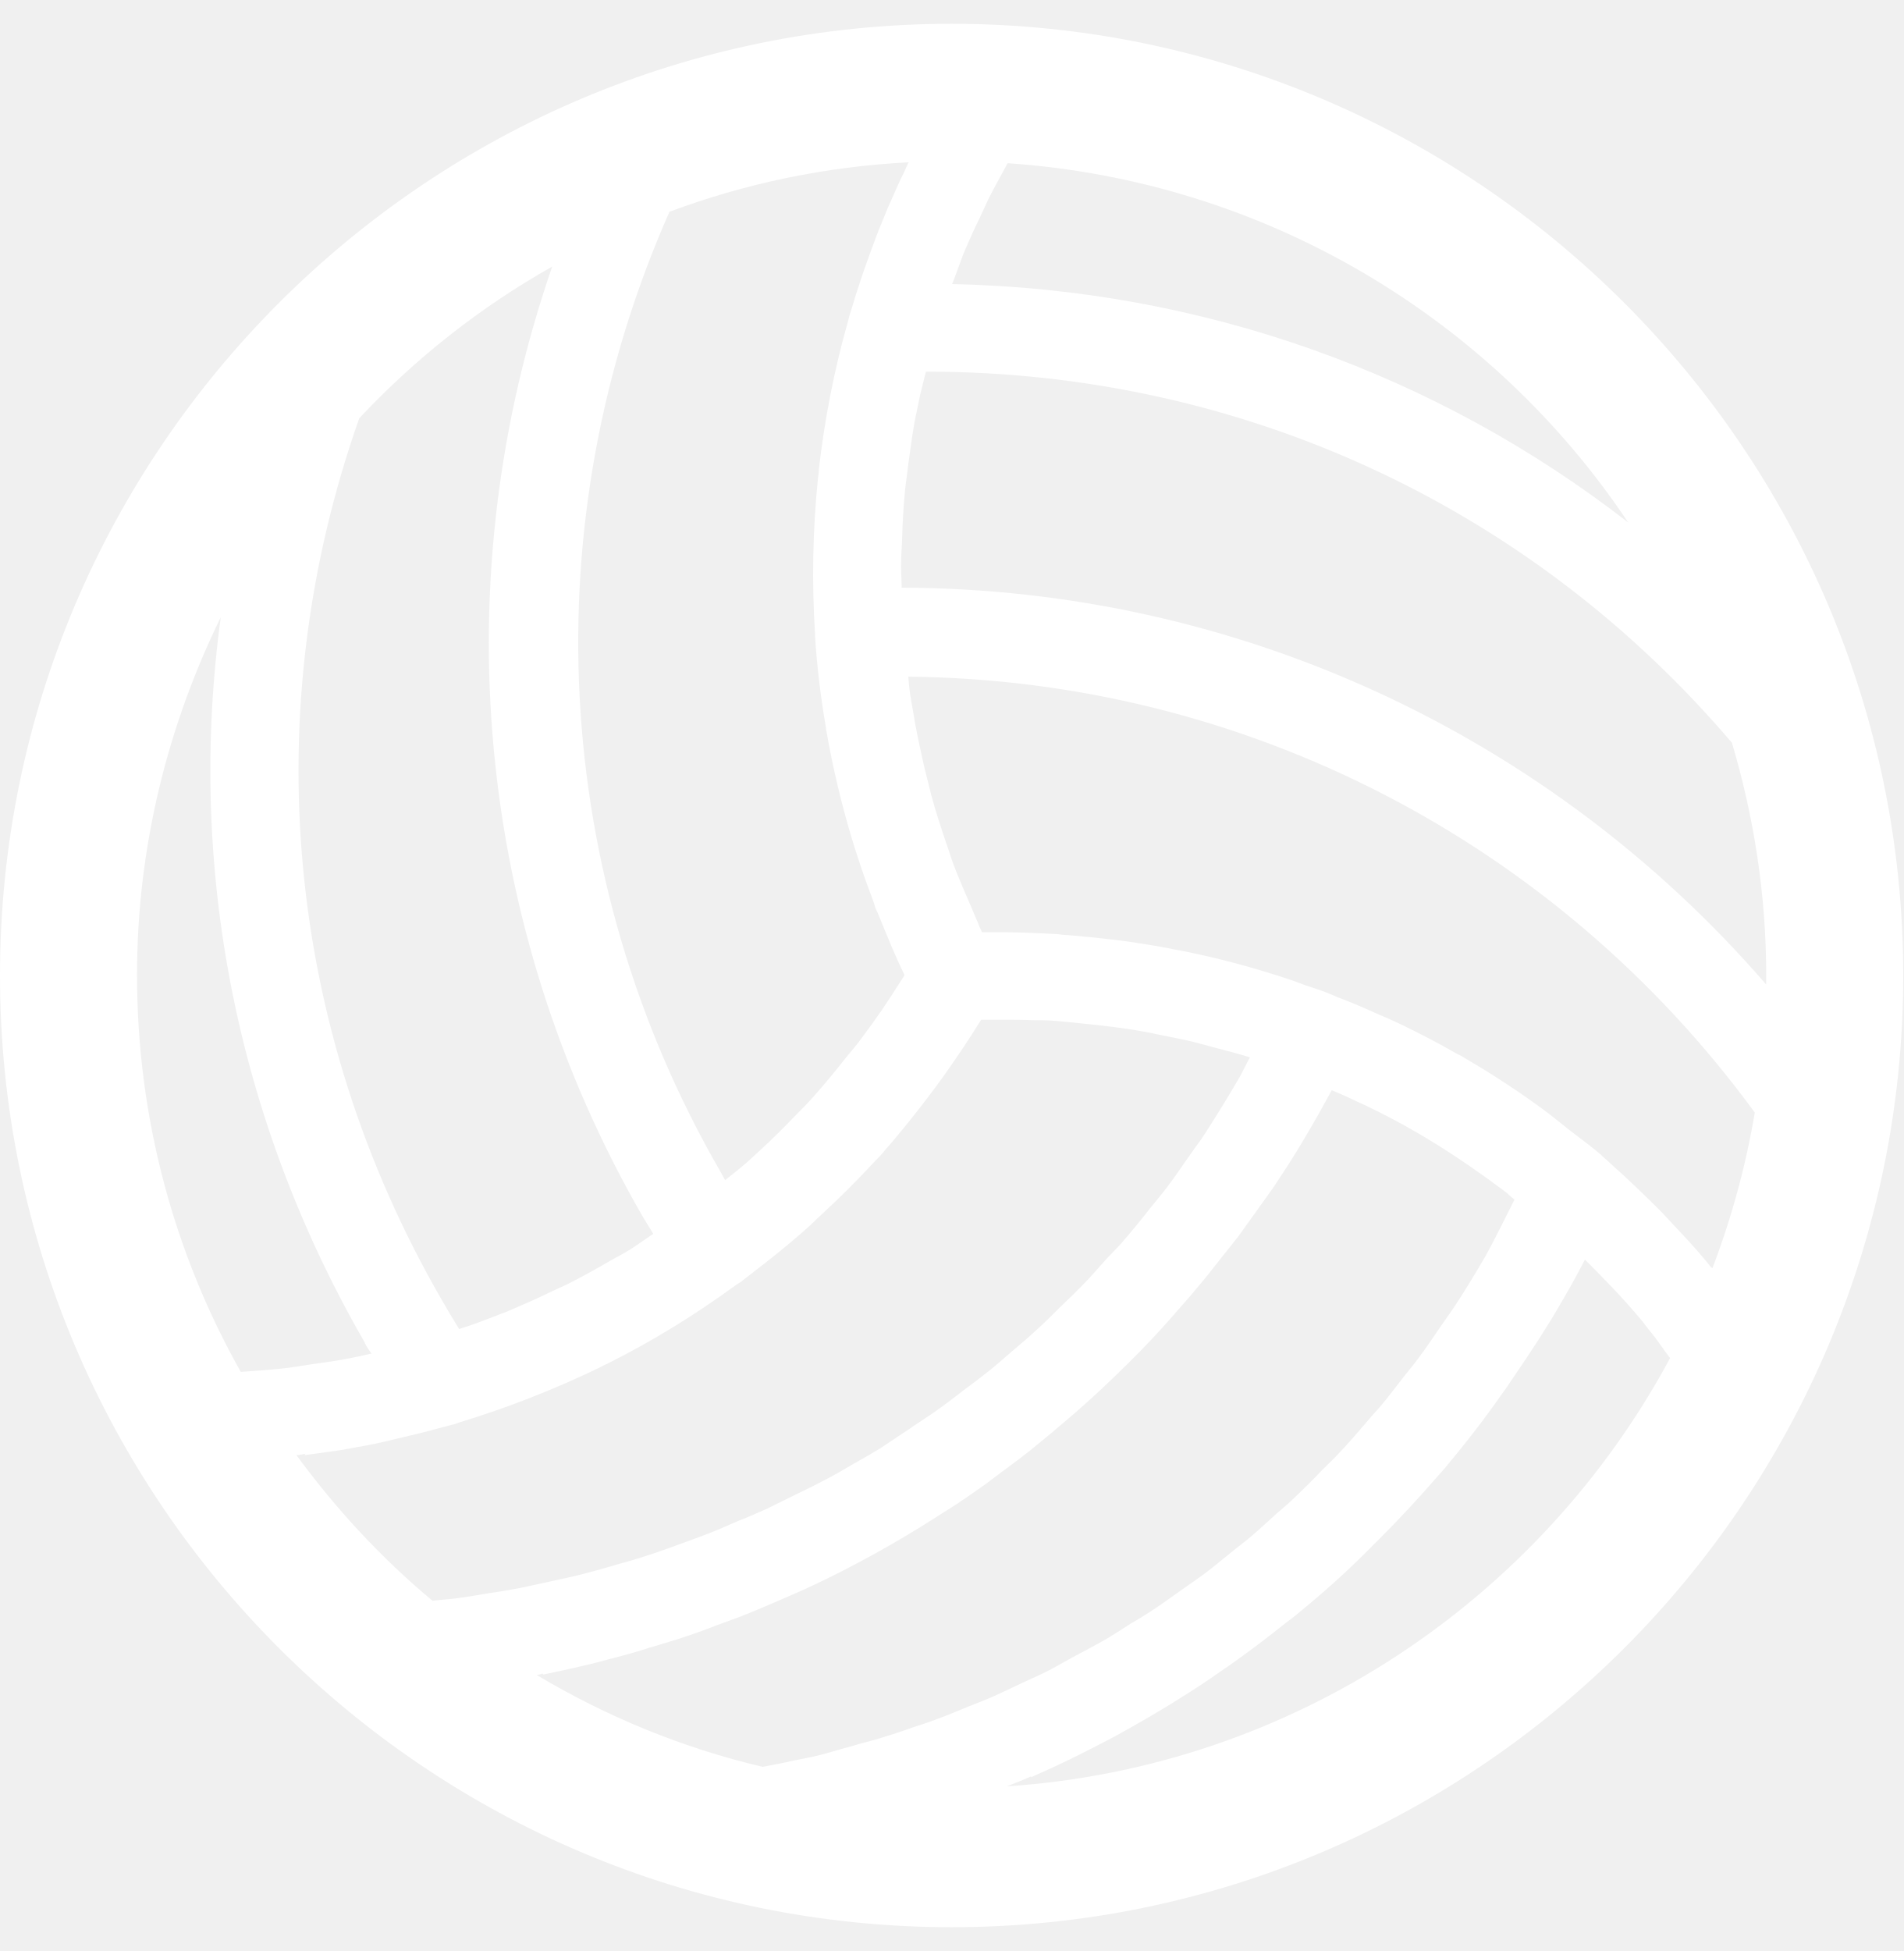
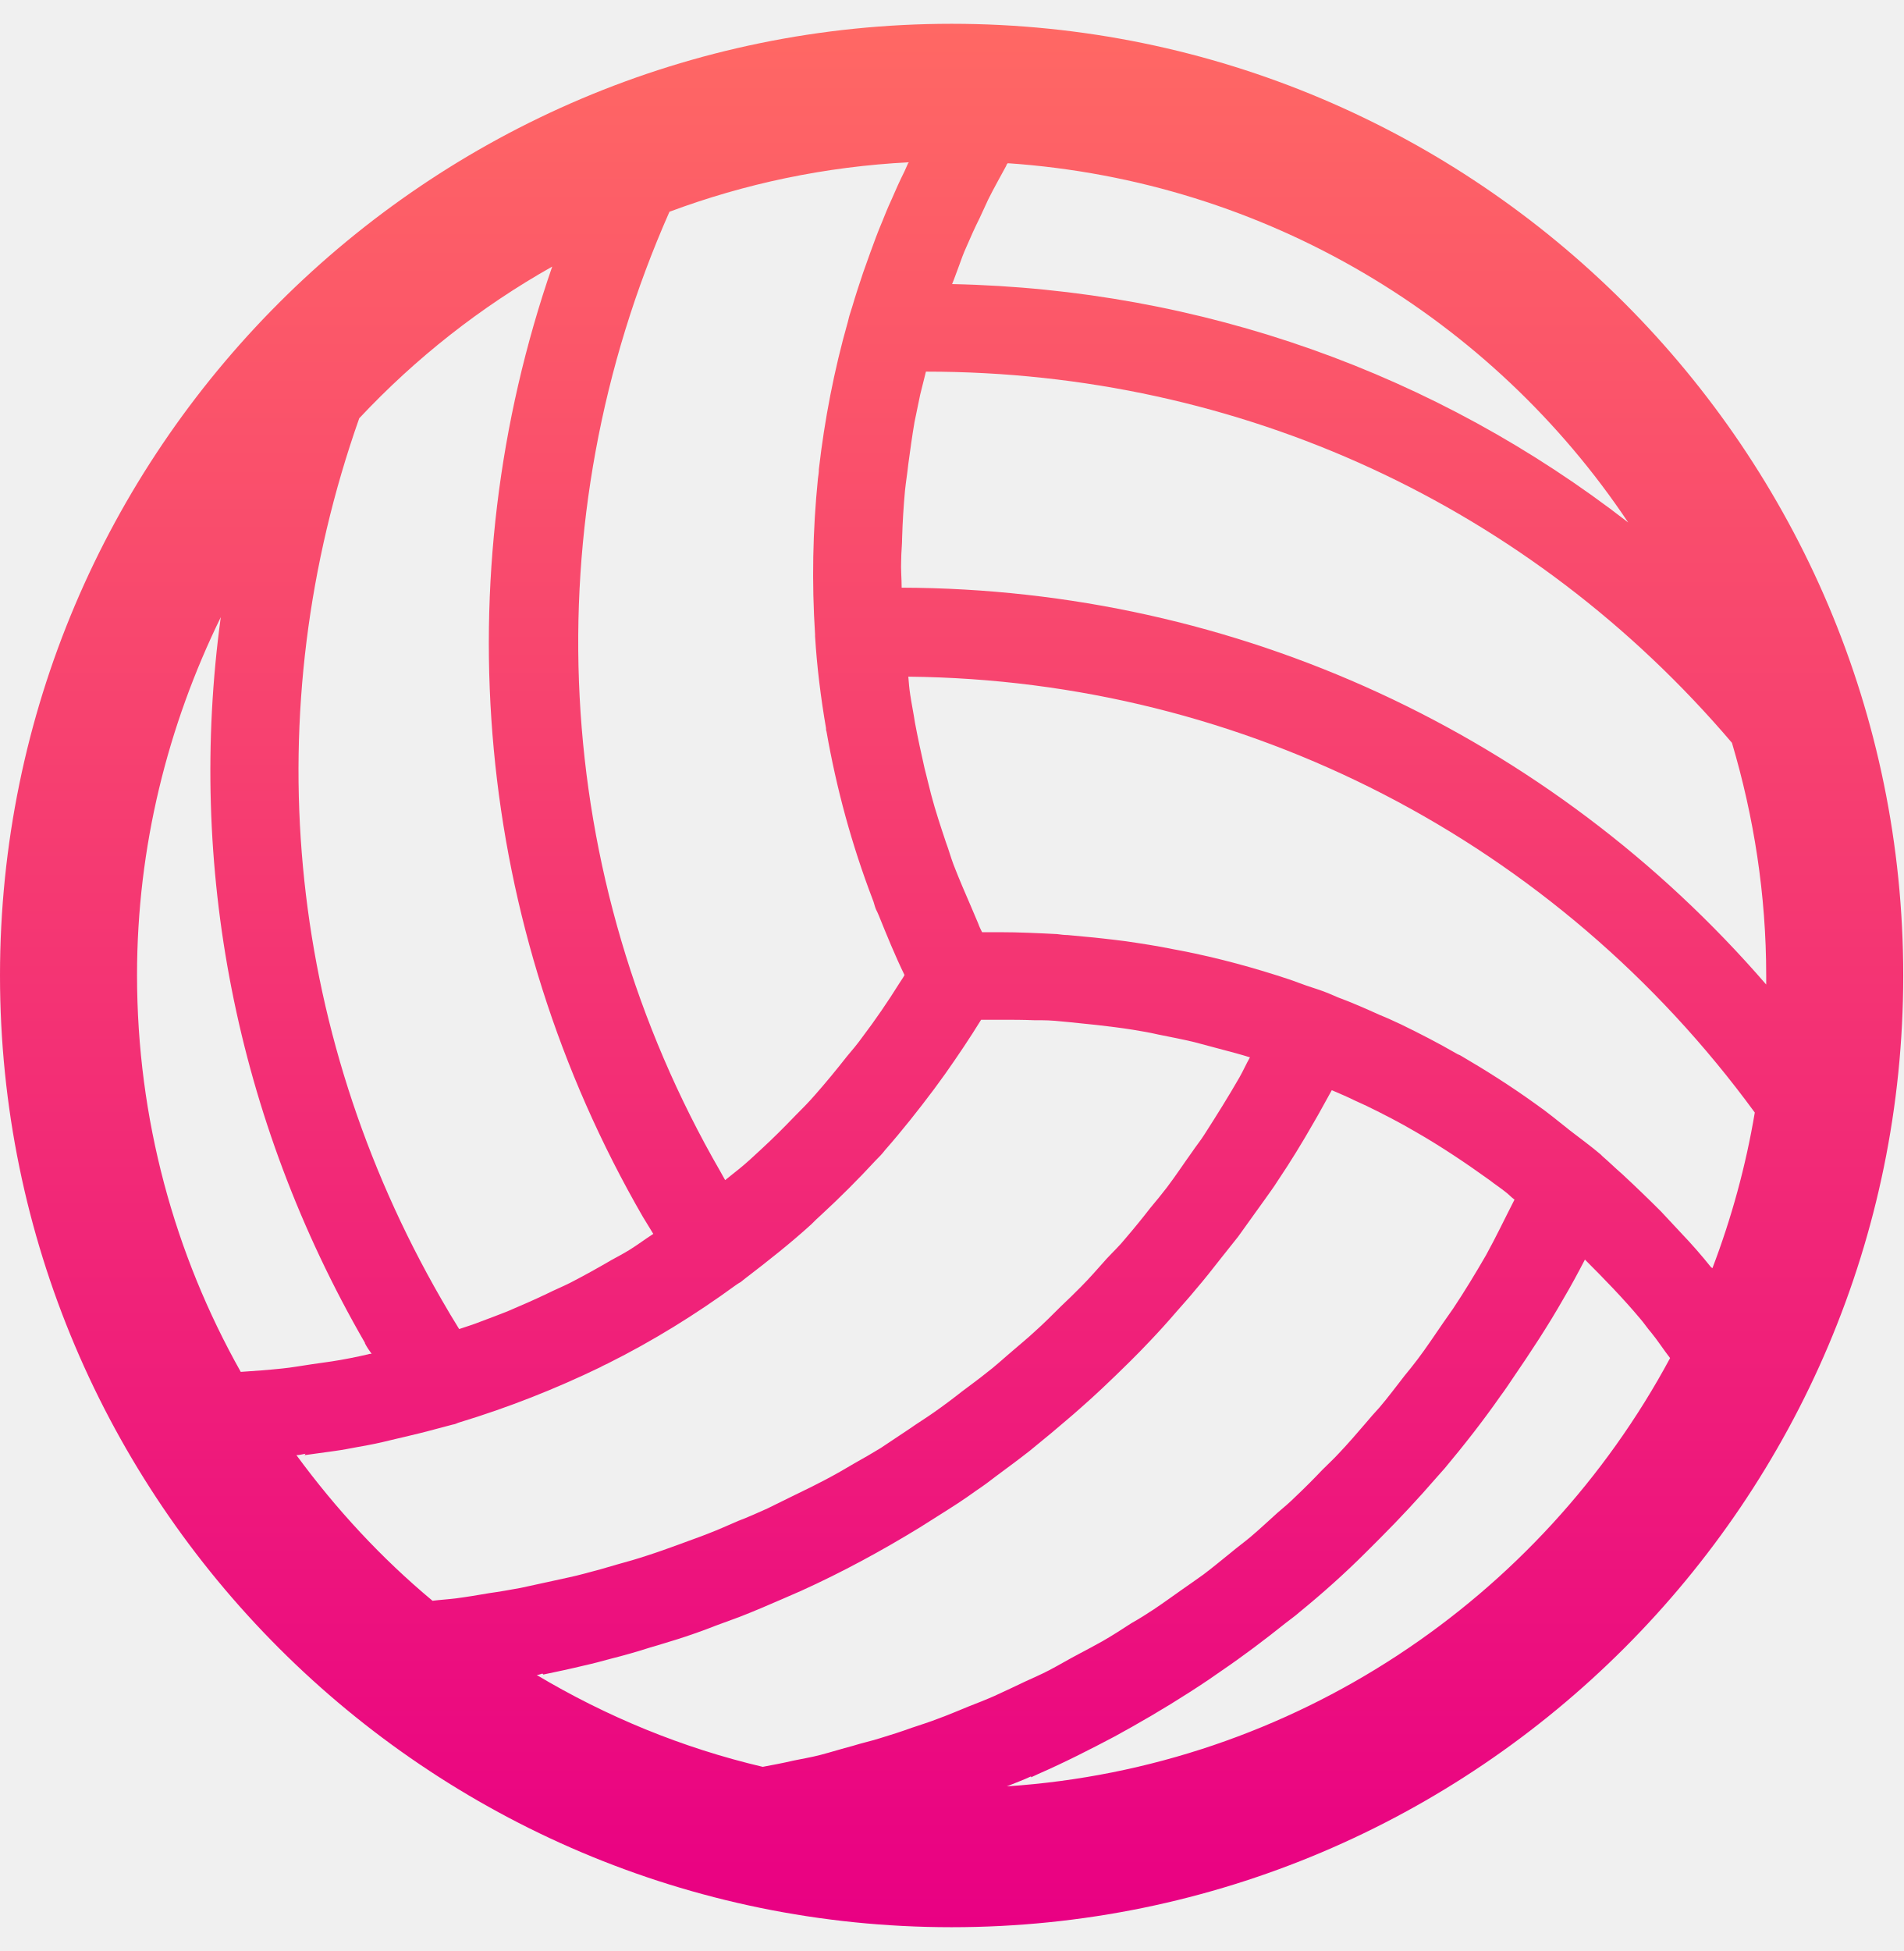
<svg xmlns="http://www.w3.org/2000/svg" width="40" height="41" viewBox="0 0 40 41" fill="none">
-   <path d="M20 0.5C8.97 0.5 1.52588e-05 9.47 1.52588e-05 20.5C1.52588e-05 31.53 8.97 40.5 20 40.5C31.03 40.5 40 31.53 40 20.5C40 9.47 31.03 0.5 20 0.5ZM11.61 5.59C9.33 12.17 9.97 19.44 13.51 25.57C13.58 25.69 13.66 25.81 13.73 25.93C13.56 26.04 13.4 26.16 13.24 26.26C13.11 26.34 12.98 26.41 12.85 26.48C12.56 26.65 12.27 26.81 11.98 26.96C11.82 27.04 11.65 27.11 11.49 27.19C11.22 27.32 10.94 27.44 10.66 27.56C10.48 27.63 10.3 27.7 10.11 27.77C9.96 27.83 9.8 27.88 9.65 27.93C9.52 27.72 9.4 27.52 9.28 27.31C5.99 21.61 5.38 14.94 7.55 8.79C8.73 7.53 10.1 6.45 11.61 5.6V5.59ZM37.12 20.5C37.12 20.56 37.12 20.63 37.12 20.69C32.58 15.44 26 12.37 18.95 12.35C18.95 12.16 18.93 11.96 18.94 11.77C18.94 11.61 18.96 11.45 18.96 11.29C18.97 10.96 18.99 10.64 19.02 10.31C19.04 10.12 19.07 9.94 19.09 9.75C19.13 9.46 19.17 9.16 19.22 8.87C19.26 8.68 19.3 8.48 19.34 8.29C19.38 8.13 19.42 7.97 19.46 7.81H19.47C26.07 7.81 32.16 10.63 36.4 15.61C36.86 17.16 37.12 18.8 37.12 20.5ZM35.96 26.63C35.76 26.38 35.55 26.14 35.33 25.91C35.19 25.76 35.05 25.61 34.91 25.46C34.64 25.19 34.37 24.93 34.09 24.67C33.95 24.55 33.82 24.42 33.68 24.3C33.67 24.29 33.65 24.27 33.64 24.26C33.44 24.09 33.22 23.93 33 23.76C32.76 23.57 32.52 23.37 32.26 23.19C31.76 22.83 31.24 22.5 30.71 22.19C30.68 22.17 30.64 22.16 30.61 22.14C30.23 21.92 29.84 21.72 29.45 21.53C29.3 21.46 29.15 21.39 29 21.33C28.71 21.2 28.42 21.07 28.12 20.96C28.05 20.93 27.98 20.9 27.91 20.87C27.76 20.81 27.6 20.76 27.45 20.71C27.34 20.67 27.23 20.63 27.12 20.59C26.37 20.34 25.6 20.13 24.83 19.98C24.78 19.97 24.72 19.96 24.67 19.95C24.33 19.88 24 19.83 23.66 19.78C23.58 19.77 23.5 19.76 23.42 19.75C23.09 19.71 22.77 19.68 22.44 19.65C22.37 19.65 22.29 19.64 22.22 19.63C21.82 19.61 21.42 19.59 21.02 19.59C20.89 19.59 20.77 19.59 20.64 19.59C20.61 19.53 20.58 19.47 20.56 19.41C20.51 19.3 20.47 19.19 20.42 19.08C20.29 18.78 20.16 18.48 20.04 18.17C19.98 18.01 19.94 17.86 19.88 17.7C19.77 17.37 19.66 17.04 19.57 16.7C19.52 16.51 19.48 16.33 19.43 16.14C19.36 15.83 19.29 15.51 19.23 15.19C19.2 14.99 19.16 14.8 19.13 14.6C19.11 14.47 19.1 14.35 19.09 14.22C26.17 14.29 32.72 17.69 36.88 23.38C36.69 24.51 36.39 25.6 35.99 26.65L35.96 26.63ZM20.01 5.97C20.06 5.85 20.1 5.73 20.15 5.6C20.2 5.46 20.25 5.32 20.31 5.19C20.4 4.98 20.49 4.78 20.59 4.58C20.65 4.45 20.71 4.32 20.77 4.19C20.89 3.95 21.02 3.72 21.15 3.48C21.15 3.46 21.17 3.44 21.18 3.43C26.61 3.8 31.36 6.7 34.22 10.98C30.19 7.85 25.26 6.08 20.01 5.97ZM19.09 3.42C19.06 3.48 19.04 3.54 19.01 3.6C18.91 3.8 18.82 4 18.73 4.21C18.66 4.36 18.6 4.51 18.54 4.66C18.45 4.87 18.37 5.09 18.29 5.31C18.24 5.45 18.19 5.59 18.14 5.73C18.06 5.97 17.98 6.21 17.91 6.45C17.89 6.51 17.87 6.58 17.85 6.64C17.84 6.68 17.83 6.72 17.82 6.76C17.53 7.78 17.33 8.82 17.21 9.86C17.21 9.93 17.2 9.99 17.19 10.06C17.08 11.15 17.06 12.24 17.13 13.33V13.35C17.13 13.35 17.13 13.36 17.13 13.37C17.17 14.02 17.25 14.66 17.36 15.3C17.36 15.32 17.36 15.35 17.37 15.37C17.58 16.57 17.9 17.75 18.34 18.9C18.37 18.97 18.38 19.04 18.41 19.11C18.43 19.15 18.45 19.19 18.47 19.24C18.64 19.66 18.81 20.08 19.01 20.49C18.98 20.55 18.94 20.6 18.91 20.65C18.66 21.05 18.4 21.43 18.12 21.8C18.02 21.94 17.91 22.07 17.8 22.2C17.58 22.48 17.35 22.76 17.12 23.02C16.99 23.17 16.85 23.31 16.71 23.45C16.48 23.69 16.25 23.92 16 24.15C15.85 24.29 15.7 24.43 15.54 24.56C15.44 24.64 15.34 24.72 15.24 24.8C15.21 24.74 15.17 24.68 15.14 24.62C11.56 18.42 11.19 10.96 14.07 4.45C15.65 3.86 17.34 3.5 19.11 3.41L19.09 3.42ZM7.67 28.23C7.71 28.31 7.76 28.38 7.81 28.45C7.79 28.45 7.76 28.45 7.74 28.46C7.48 28.52 7.23 28.57 6.97 28.61C6.83 28.63 6.69 28.65 6.55 28.67C6.34 28.7 6.13 28.74 5.92 28.76C5.64 28.79 5.35 28.81 5.06 28.83C3.67 26.36 2.88 23.52 2.88 20.49C2.88 17.79 3.53 15.24 4.64 12.97C3.93 18.19 4.95 23.51 7.67 28.22V28.23ZM6.4 30.58C6.62 30.55 6.83 30.52 7.05 30.49C7.2 30.47 7.35 30.44 7.51 30.41C7.75 30.37 7.99 30.32 8.23 30.26C8.36 30.23 8.48 30.2 8.61 30.17C8.87 30.11 9.13 30.04 9.39 29.97C9.44 29.96 9.49 29.94 9.55 29.93C9.59 29.92 9.62 29.9 9.66 29.89C10.68 29.58 11.67 29.19 12.62 28.73C12.67 28.7 12.72 28.68 12.78 28.65C13.72 28.18 14.61 27.63 15.46 27.01C15.49 26.99 15.53 26.96 15.57 26.94C15.61 26.91 15.64 26.88 15.67 26.86C16.14 26.5 16.61 26.13 17.05 25.73C17.12 25.66 17.19 25.59 17.27 25.52C17.66 25.16 18.04 24.78 18.4 24.39C18.47 24.32 18.54 24.25 18.6 24.17C18.96 23.76 19.3 23.33 19.63 22.89C19.71 22.78 19.79 22.67 19.87 22.56C20.13 22.19 20.38 21.82 20.62 21.43C20.67 21.43 20.72 21.43 20.78 21.43C20.87 21.43 20.96 21.43 21.04 21.43C21.27 21.43 21.5 21.43 21.74 21.44C21.79 21.44 21.83 21.44 21.88 21.44C22.08 21.44 22.27 21.46 22.47 21.48C22.66 21.5 22.86 21.52 23.05 21.54C23.31 21.57 23.56 21.6 23.81 21.64C23.99 21.67 24.17 21.7 24.34 21.74C24.59 21.79 24.85 21.84 25.1 21.9C25.3 21.95 25.5 22.01 25.7 22.06C25.89 22.11 26.08 22.16 26.27 22.22C26.19 22.36 26.13 22.5 26.05 22.64C25.82 23.04 25.57 23.44 25.32 23.83C25.24 23.96 25.14 24.08 25.06 24.2C24.88 24.45 24.71 24.71 24.52 24.96C24.41 25.1 24.3 25.24 24.18 25.38C24.01 25.6 23.83 25.82 23.65 26.03C23.53 26.18 23.39 26.31 23.26 26.45C23.08 26.65 22.91 26.85 22.72 27.04C22.58 27.18 22.44 27.32 22.3 27.45C22.12 27.63 21.94 27.81 21.75 27.98C21.6 28.12 21.44 28.25 21.29 28.38C21.1 28.54 20.92 28.71 20.72 28.86C20.56 28.99 20.39 29.11 20.22 29.24C20.03 29.39 19.83 29.54 19.63 29.68C19.46 29.8 19.28 29.91 19.11 30.03C18.91 30.16 18.71 30.3 18.51 30.43C18.33 30.54 18.14 30.65 17.96 30.75C17.76 30.87 17.55 30.99 17.34 31.1C17.15 31.2 16.95 31.3 16.76 31.39C16.55 31.49 16.34 31.6 16.13 31.7C15.93 31.79 15.73 31.88 15.52 31.96C15.31 32.05 15.09 32.15 14.88 32.23C14.68 32.31 14.47 32.38 14.26 32.46C14.04 32.54 13.82 32.62 13.6 32.69C13.39 32.76 13.18 32.82 12.96 32.88C12.73 32.95 12.51 33.01 12.28 33.07C12.06 33.13 11.85 33.17 11.63 33.22C11.4 33.27 11.17 33.32 10.94 33.37C10.72 33.41 10.5 33.45 10.28 33.48C10.05 33.52 9.81 33.56 9.58 33.59C9.42 33.61 9.25 33.62 9.09 33.64C8.01 32.74 7.06 31.71 6.23 30.58C6.29 30.58 6.36 30.56 6.42 30.55L6.4 30.58ZM11.42 35.19C11.71 35.13 11.99 35.07 12.28 35C12.46 34.96 12.65 34.91 12.83 34.86C13.11 34.79 13.39 34.71 13.67 34.62C13.85 34.57 14.03 34.51 14.2 34.46C14.49 34.37 14.77 34.27 15.05 34.16C15.21 34.1 15.38 34.04 15.54 33.98C15.85 33.86 16.15 33.73 16.45 33.6C16.58 33.54 16.71 33.49 16.84 33.43C17.7 33.04 18.53 32.59 19.33 32.1C19.46 32.02 19.58 31.94 19.71 31.86C19.98 31.69 20.25 31.52 20.51 31.33C20.66 31.23 20.81 31.12 20.95 31.01C21.18 30.84 21.41 30.67 21.64 30.49C21.79 30.37 21.94 30.24 22.09 30.12C22.3 29.94 22.52 29.76 22.72 29.58C22.87 29.45 23.02 29.31 23.16 29.18C23.36 28.99 23.56 28.8 23.75 28.61C23.89 28.47 24.03 28.33 24.17 28.18C24.36 27.98 24.55 27.77 24.73 27.56C24.86 27.41 24.99 27.27 25.12 27.11C25.31 26.89 25.49 26.66 25.67 26.43C25.79 26.28 25.9 26.14 26.02 25.99C26.21 25.73 26.39 25.47 26.58 25.21C26.67 25.08 26.77 24.95 26.85 24.82C27.12 24.42 27.37 24.01 27.61 23.59C27.74 23.37 27.86 23.14 27.99 22.91C28.15 22.98 28.32 23.05 28.48 23.13C28.56 23.17 28.64 23.2 28.72 23.24C29.07 23.41 29.42 23.59 29.76 23.79C30.3 24.1 30.82 24.45 31.32 24.81C31.42 24.89 31.53 24.96 31.63 25.04C31.7 25.09 31.76 25.16 31.83 25.21C31.63 25.6 31.44 26 31.23 26.38C31.01 26.76 30.78 27.14 30.54 27.5C30.47 27.6 30.4 27.7 30.33 27.8C30.15 28.06 29.98 28.32 29.79 28.57C29.7 28.69 29.61 28.8 29.52 28.91C29.34 29.14 29.17 29.37 28.99 29.58C28.89 29.69 28.79 29.8 28.7 29.91C28.52 30.12 28.33 30.34 28.14 30.54C28.03 30.66 27.91 30.77 27.79 30.89C27.61 31.08 27.42 31.27 27.23 31.45C27.11 31.57 26.98 31.68 26.85 31.79C26.66 31.96 26.47 32.14 26.28 32.3C26.15 32.41 26.01 32.51 25.88 32.62C25.68 32.78 25.49 32.94 25.29 33.09C25.14 33.2 24.99 33.3 24.85 33.4C24.65 33.54 24.46 33.68 24.25 33.82C24.1 33.92 23.94 34.02 23.78 34.11C23.58 34.24 23.38 34.37 23.17 34.49C23.01 34.58 22.84 34.67 22.67 34.76C22.46 34.87 22.26 34.99 22.05 35.1C21.88 35.19 21.71 35.26 21.54 35.34C21.33 35.44 21.12 35.54 20.9 35.64C20.72 35.72 20.54 35.79 20.36 35.86C20.14 35.95 19.93 36.04 19.71 36.12C19.53 36.19 19.34 36.25 19.16 36.31C18.94 36.39 18.72 36.46 18.49 36.53C18.3 36.59 18.11 36.63 17.92 36.69C17.69 36.75 17.47 36.82 17.24 36.88C17.05 36.93 16.86 36.96 16.67 37C16.46 37.05 16.24 37.09 16.03 37.13C14.33 36.73 12.74 36.07 11.28 35.2C11.32 35.2 11.36 35.18 11.4 35.17L11.42 35.19ZM21.67 37.35C21.72 37.33 21.77 37.3 21.82 37.28C22.37 37.04 22.9 36.77 23.43 36.49C23.55 36.42 23.67 36.36 23.79 36.29C24.34 35.98 24.88 35.65 25.4 35.3C25.49 35.24 25.57 35.18 25.66 35.12C26.13 34.8 26.58 34.46 27.03 34.1C27.12 34.03 27.22 33.96 27.31 33.88C27.8 33.48 28.27 33.06 28.72 32.61C28.81 32.52 28.91 32.42 29 32.33C29.41 31.92 29.81 31.49 30.2 31.04C30.25 30.98 30.31 30.92 30.36 30.86C30.77 30.37 31.17 29.86 31.54 29.33C31.63 29.21 31.71 29.09 31.79 28.97C32.16 28.43 32.53 27.87 32.86 27.29C33.02 27.02 33.17 26.74 33.31 26.47C33.71 26.87 34.11 27.28 34.47 27.71C34.55 27.8 34.62 27.91 34.7 28C34.84 28.17 34.96 28.36 35.1 28.54C32.38 33.6 27.19 37.14 21.16 37.54C21.33 37.47 21.5 37.41 21.67 37.33V37.35Z" fill="white" />
+   <path class="force-white-fill" fill="url(#paint0_linear_1_6411)" d="M20 0.5C8.97 0.5 1.52588e-05 9.47 1.52588e-05 20.5C1.52588e-05 31.53 8.97 40.5 20 40.5C31.03 40.5 40 31.53 40 20.5C40 9.47 31.03 0.5 20 0.5ZM11.61 5.59C9.33 12.17 9.97 19.44 13.51 25.57C13.58 25.69 13.66 25.81 13.73 25.93C13.56 26.04 13.4 26.16 13.24 26.26C13.11 26.34 12.98 26.41 12.85 26.48C12.56 26.65 12.27 26.81 11.98 26.96C11.82 27.04 11.65 27.11 11.49 27.19C11.22 27.32 10.94 27.44 10.66 27.56C10.48 27.63 10.3 27.7 10.11 27.77C9.96 27.83 9.8 27.88 9.65 27.93C9.52 27.72 9.4 27.52 9.28 27.31C5.99 21.61 5.38 14.94 7.55 8.79C8.73 7.53 10.1 6.45 11.61 5.6V5.59ZM37.12 20.5C37.12 20.56 37.12 20.63 37.12 20.69C32.58 15.44 26 12.37 18.95 12.35C18.95 12.16 18.93 11.96 18.94 11.77C18.94 11.61 18.96 11.45 18.96 11.29C18.97 10.96 18.99 10.64 19.02 10.31C19.04 10.12 19.07 9.94 19.09 9.75C19.13 9.46 19.17 9.16 19.22 8.87C19.26 8.68 19.3 8.48 19.34 8.29C19.38 8.13 19.42 7.97 19.46 7.81H19.47C26.07 7.81 32.16 10.63 36.4 15.61C36.86 17.16 37.12 18.8 37.12 20.5ZM35.96 26.63C35.76 26.38 35.55 26.14 35.33 25.91C35.19 25.76 35.05 25.61 34.91 25.46C34.64 25.19 34.37 24.93 34.09 24.67C33.95 24.55 33.82 24.42 33.68 24.3C33.67 24.29 33.65 24.27 33.64 24.26C33.44 24.09 33.22 23.93 33 23.76C32.76 23.57 32.52 23.37 32.26 23.19C31.76 22.83 31.24 22.5 30.71 22.19C30.68 22.17 30.64 22.16 30.61 22.14C30.23 21.92 29.84 21.72 29.45 21.53C29.3 21.46 29.15 21.39 29 21.33C28.71 21.2 28.42 21.07 28.12 20.96C28.05 20.93 27.98 20.9 27.91 20.87C27.76 20.81 27.6 20.76 27.45 20.71C27.34 20.67 27.23 20.63 27.12 20.59C26.37 20.34 25.6 20.13 24.83 19.98C24.78 19.97 24.72 19.96 24.67 19.95C24.33 19.88 24 19.83 23.66 19.78C23.58 19.77 23.5 19.76 23.42 19.75C23.09 19.71 22.77 19.68 22.44 19.65C22.37 19.65 22.29 19.64 22.22 19.63C21.82 19.61 21.42 19.59 21.02 19.59C20.89 19.59 20.77 19.59 20.64 19.59C20.61 19.53 20.58 19.47 20.56 19.41C20.51 19.3 20.47 19.19 20.42 19.08C20.29 18.78 20.16 18.48 20.04 18.17C19.98 18.01 19.94 17.86 19.88 17.7C19.77 17.37 19.66 17.04 19.57 16.7C19.52 16.51 19.48 16.33 19.43 16.14C19.36 15.83 19.29 15.51 19.23 15.19C19.2 14.99 19.16 14.8 19.13 14.6C19.11 14.47 19.1 14.35 19.09 14.22C26.17 14.29 32.72 17.69 36.88 23.38C36.69 24.51 36.39 25.6 35.99 26.65L35.96 26.63ZM20.01 5.97C20.06 5.85 20.1 5.73 20.15 5.6C20.2 5.46 20.25 5.32 20.31 5.19C20.4 4.98 20.49 4.78 20.59 4.58C20.65 4.45 20.71 4.32 20.77 4.19C20.89 3.95 21.02 3.72 21.15 3.48C21.15 3.46 21.17 3.44 21.18 3.43C26.61 3.8 31.36 6.7 34.22 10.98C30.19 7.85 25.26 6.08 20.01 5.97ZM19.09 3.42C19.06 3.48 19.04 3.54 19.01 3.6C18.91 3.8 18.82 4 18.73 4.21C18.66 4.36 18.6 4.51 18.54 4.66C18.45 4.87 18.37 5.09 18.29 5.31C18.24 5.45 18.19 5.59 18.14 5.73C18.06 5.97 17.98 6.21 17.91 6.45C17.89 6.51 17.87 6.58 17.85 6.64C17.84 6.68 17.83 6.72 17.82 6.76C17.53 7.78 17.33 8.82 17.21 9.86C17.21 9.93 17.2 9.99 17.19 10.06C17.08 11.15 17.06 12.24 17.13 13.33V13.35C17.13 13.35 17.13 13.36 17.13 13.37C17.17 14.02 17.25 14.66 17.36 15.3C17.36 15.32 17.36 15.35 17.37 15.37C17.58 16.57 17.9 17.75 18.34 18.9C18.37 18.97 18.38 19.04 18.41 19.11C18.43 19.15 18.45 19.19 18.47 19.24C18.64 19.66 18.81 20.08 19.01 20.49C18.98 20.55 18.94 20.6 18.91 20.65C18.66 21.05 18.4 21.43 18.12 21.8C18.02 21.94 17.91 22.07 17.8 22.2C17.58 22.48 17.35 22.76 17.12 23.02C16.99 23.17 16.85 23.31 16.71 23.45C16.48 23.69 16.25 23.92 16 24.15C15.85 24.29 15.7 24.43 15.54 24.56C15.44 24.64 15.34 24.72 15.24 24.8C15.21 24.74 15.17 24.68 15.14 24.62C11.56 18.42 11.19 10.96 14.07 4.45C15.65 3.86 17.34 3.5 19.11 3.41L19.09 3.42ZM7.67 28.23C7.71 28.31 7.76 28.38 7.81 28.45C7.79 28.45 7.76 28.45 7.74 28.46C7.48 28.52 7.23 28.57 6.97 28.61C6.83 28.63 6.69 28.65 6.55 28.67C6.34 28.7 6.13 28.74 5.92 28.76C5.64 28.79 5.35 28.81 5.06 28.83C3.67 26.36 2.88 23.52 2.88 20.49C2.88 17.79 3.53 15.24 4.64 12.97C3.93 18.19 4.95 23.51 7.67 28.22V28.23ZM6.4 30.58C6.62 30.55 6.83 30.52 7.05 30.49C7.2 30.47 7.35 30.44 7.51 30.41C7.75 30.37 7.99 30.32 8.23 30.26C8.36 30.23 8.48 30.2 8.61 30.17C8.87 30.11 9.13 30.04 9.39 29.97C9.44 29.96 9.49 29.94 9.55 29.93C9.59 29.92 9.62 29.9 9.66 29.89C10.68 29.58 11.67 29.19 12.62 28.73C12.67 28.7 12.72 28.68 12.78 28.65C13.72 28.18 14.61 27.63 15.46 27.01C15.49 26.99 15.53 26.96 15.57 26.94C15.61 26.91 15.64 26.88 15.67 26.86C16.14 26.5 16.61 26.13 17.05 25.73C17.12 25.66 17.19 25.59 17.27 25.52C17.66 25.16 18.04 24.78 18.4 24.39C18.47 24.32 18.54 24.25 18.6 24.17C18.96 23.76 19.3 23.33 19.63 22.89C19.71 22.78 19.79 22.67 19.87 22.56C20.13 22.19 20.38 21.82 20.62 21.43C20.67 21.43 20.72 21.43 20.78 21.43C20.87 21.43 20.96 21.43 21.04 21.43C21.27 21.43 21.5 21.43 21.74 21.44C21.79 21.44 21.83 21.44 21.88 21.44C22.08 21.44 22.27 21.46 22.47 21.48C22.66 21.5 22.86 21.52 23.05 21.54C23.31 21.57 23.56 21.6 23.81 21.64C23.99 21.67 24.17 21.7 24.34 21.74C24.59 21.79 24.85 21.84 25.1 21.9C25.3 21.95 25.5 22.01 25.7 22.06C25.89 22.11 26.08 22.16 26.27 22.22C26.19 22.36 26.13 22.5 26.05 22.64C25.82 23.04 25.57 23.44 25.32 23.83C25.24 23.96 25.14 24.08 25.06 24.2C24.88 24.45 24.71 24.71 24.52 24.96C24.41 25.1 24.3 25.24 24.18 25.38C24.01 25.6 23.83 25.82 23.65 26.03C23.53 26.18 23.39 26.31 23.26 26.45C23.08 26.65 22.91 26.85 22.72 27.04C22.58 27.18 22.44 27.32 22.3 27.45C22.12 27.63 21.94 27.81 21.75 27.98C21.6 28.12 21.44 28.25 21.29 28.38C21.1 28.54 20.92 28.71 20.72 28.86C20.56 28.99 20.39 29.11 20.22 29.24C20.03 29.39 19.83 29.54 19.63 29.68C19.46 29.8 19.28 29.91 19.11 30.03C18.91 30.16 18.71 30.3 18.51 30.43C18.33 30.54 18.14 30.65 17.96 30.75C17.76 30.87 17.55 30.99 17.34 31.1C17.15 31.2 16.95 31.3 16.76 31.39C16.55 31.49 16.34 31.6 16.13 31.7C15.93 31.79 15.73 31.88 15.52 31.96C15.31 32.05 15.09 32.15 14.88 32.23C14.68 32.31 14.47 32.38 14.26 32.46C14.04 32.54 13.82 32.62 13.6 32.69C13.39 32.76 13.18 32.82 12.96 32.88C12.73 32.95 12.51 33.01 12.28 33.07C12.06 33.13 11.85 33.17 11.63 33.22C11.4 33.27 11.17 33.32 10.94 33.37C10.72 33.41 10.5 33.45 10.28 33.48C10.05 33.52 9.81 33.56 9.58 33.59C9.42 33.61 9.25 33.62 9.09 33.64C8.01 32.74 7.06 31.71 6.23 30.58C6.29 30.58 6.36 30.56 6.42 30.55L6.4 30.58ZM11.42 35.19C11.71 35.13 11.99 35.07 12.28 35C12.46 34.96 12.65 34.91 12.83 34.86C13.11 34.79 13.39 34.71 13.67 34.62C13.85 34.57 14.03 34.51 14.2 34.46C14.49 34.37 14.77 34.27 15.05 34.16C15.21 34.1 15.38 34.04 15.54 33.98C15.85 33.86 16.15 33.73 16.45 33.6C16.58 33.54 16.71 33.49 16.84 33.43C17.7 33.04 18.53 32.59 19.33 32.1C19.46 32.02 19.58 31.94 19.71 31.86C19.98 31.69 20.25 31.52 20.51 31.33C20.66 31.23 20.81 31.12 20.95 31.01C21.18 30.84 21.41 30.67 21.64 30.49C21.79 30.37 21.94 30.24 22.09 30.12C22.3 29.94 22.52 29.76 22.72 29.58C22.87 29.45 23.02 29.31 23.16 29.18C23.36 28.99 23.56 28.8 23.75 28.61C23.89 28.47 24.03 28.33 24.17 28.18C24.36 27.98 24.55 27.77 24.73 27.56C24.86 27.41 24.99 27.27 25.12 27.11C25.31 26.89 25.49 26.66 25.67 26.43C25.79 26.28 25.9 26.14 26.02 25.99C26.21 25.73 26.39 25.47 26.58 25.21C26.67 25.08 26.77 24.95 26.85 24.82C27.12 24.42 27.37 24.01 27.61 23.59C27.74 23.37 27.86 23.14 27.99 22.91C28.15 22.98 28.32 23.05 28.48 23.13C28.56 23.17 28.64 23.2 28.72 23.24C29.07 23.41 29.42 23.59 29.76 23.79C30.3 24.1 30.82 24.45 31.32 24.81C31.42 24.89 31.53 24.96 31.63 25.04C31.7 25.09 31.76 25.16 31.83 25.21C31.63 25.6 31.44 26 31.23 26.38C31.01 26.76 30.78 27.14 30.54 27.5C30.47 27.6 30.4 27.7 30.33 27.8C30.15 28.06 29.98 28.32 29.79 28.57C29.7 28.69 29.61 28.8 29.52 28.91C29.34 29.14 29.17 29.37 28.99 29.58C28.89 29.69 28.79 29.8 28.7 29.91C28.52 30.12 28.33 30.34 28.14 30.54C28.03 30.66 27.91 30.77 27.79 30.89C27.61 31.08 27.42 31.27 27.23 31.45C27.11 31.57 26.98 31.68 26.85 31.79C26.66 31.96 26.47 32.14 26.28 32.3C26.15 32.41 26.01 32.51 25.88 32.62C25.68 32.78 25.49 32.94 25.29 33.09C25.14 33.2 24.99 33.3 24.85 33.4C24.65 33.54 24.46 33.68 24.25 33.82C24.1 33.92 23.94 34.02 23.78 34.11C23.58 34.24 23.38 34.37 23.17 34.49C23.01 34.58 22.84 34.67 22.67 34.76C22.46 34.87 22.26 34.99 22.05 35.1C21.88 35.19 21.71 35.26 21.54 35.34C21.33 35.44 21.12 35.54 20.9 35.64C20.72 35.72 20.54 35.79 20.36 35.86C20.14 35.95 19.93 36.04 19.71 36.12C19.53 36.19 19.34 36.25 19.16 36.31C18.94 36.39 18.72 36.46 18.49 36.53C18.3 36.59 18.11 36.63 17.92 36.69C17.69 36.75 17.47 36.82 17.24 36.88C17.05 36.93 16.86 36.96 16.67 37C16.46 37.05 16.24 37.09 16.03 37.13C14.33 36.73 12.74 36.07 11.28 35.2C11.32 35.2 11.36 35.18 11.4 35.17L11.42 35.19ZM21.67 37.35C21.72 37.33 21.77 37.3 21.82 37.28C22.37 37.04 22.9 36.77 23.43 36.49C23.55 36.42 23.67 36.36 23.79 36.29C24.34 35.98 24.88 35.65 25.4 35.3C25.49 35.24 25.57 35.18 25.66 35.12C26.13 34.8 26.58 34.46 27.03 34.1C27.12 34.03 27.22 33.96 27.31 33.88C27.8 33.48 28.27 33.06 28.72 32.61C28.81 32.52 28.91 32.42 29 32.33C29.41 31.92 29.81 31.49 30.2 31.04C30.25 30.98 30.31 30.92 30.36 30.86C30.77 30.37 31.17 29.86 31.54 29.33C31.63 29.21 31.71 29.09 31.79 28.97C32.16 28.43 32.53 27.87 32.86 27.29C33.02 27.02 33.17 26.74 33.31 26.47C33.71 26.87 34.11 27.28 34.47 27.71C34.55 27.8 34.62 27.91 34.7 28C34.84 28.17 34.96 28.36 35.1 28.54C32.38 33.6 27.19 37.14 21.16 37.54C21.33 37.47 21.5 37.41 21.67 37.33V37.35Z" />
+   <linearGradient id="paint0_linear_1_6411" x1="20.334" y1="0.5" x2="20.334" y2="40.48" gradientUnits="userSpaceOnUse">
+     <stop stop-color="#FF6864" />
+     <stop offset="1" stop-color="#E90083" />
+   </linearGradient>
</svg>
